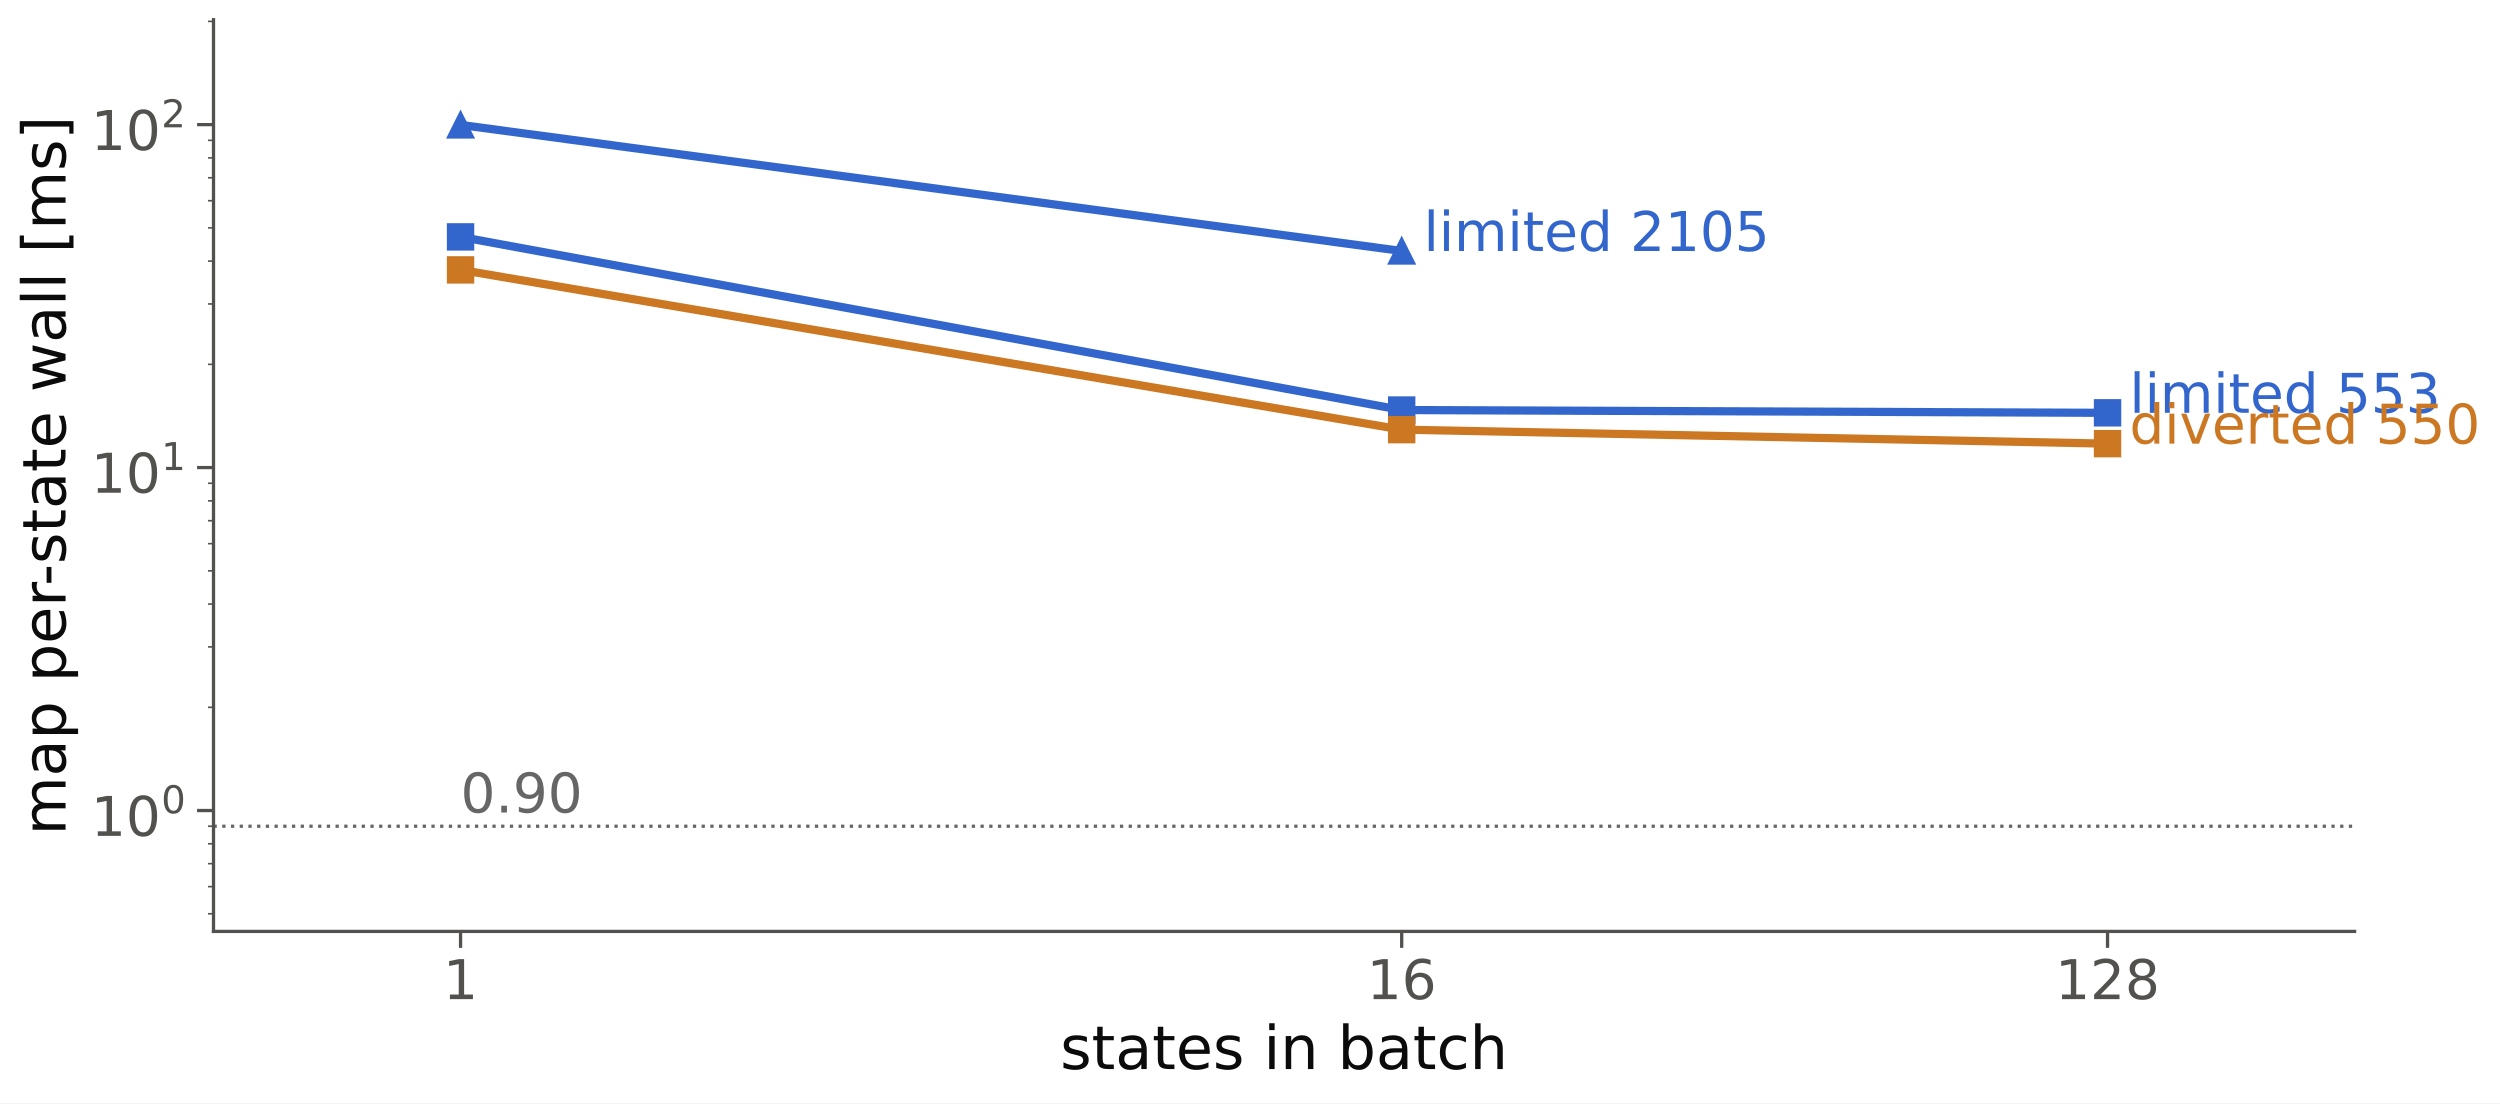
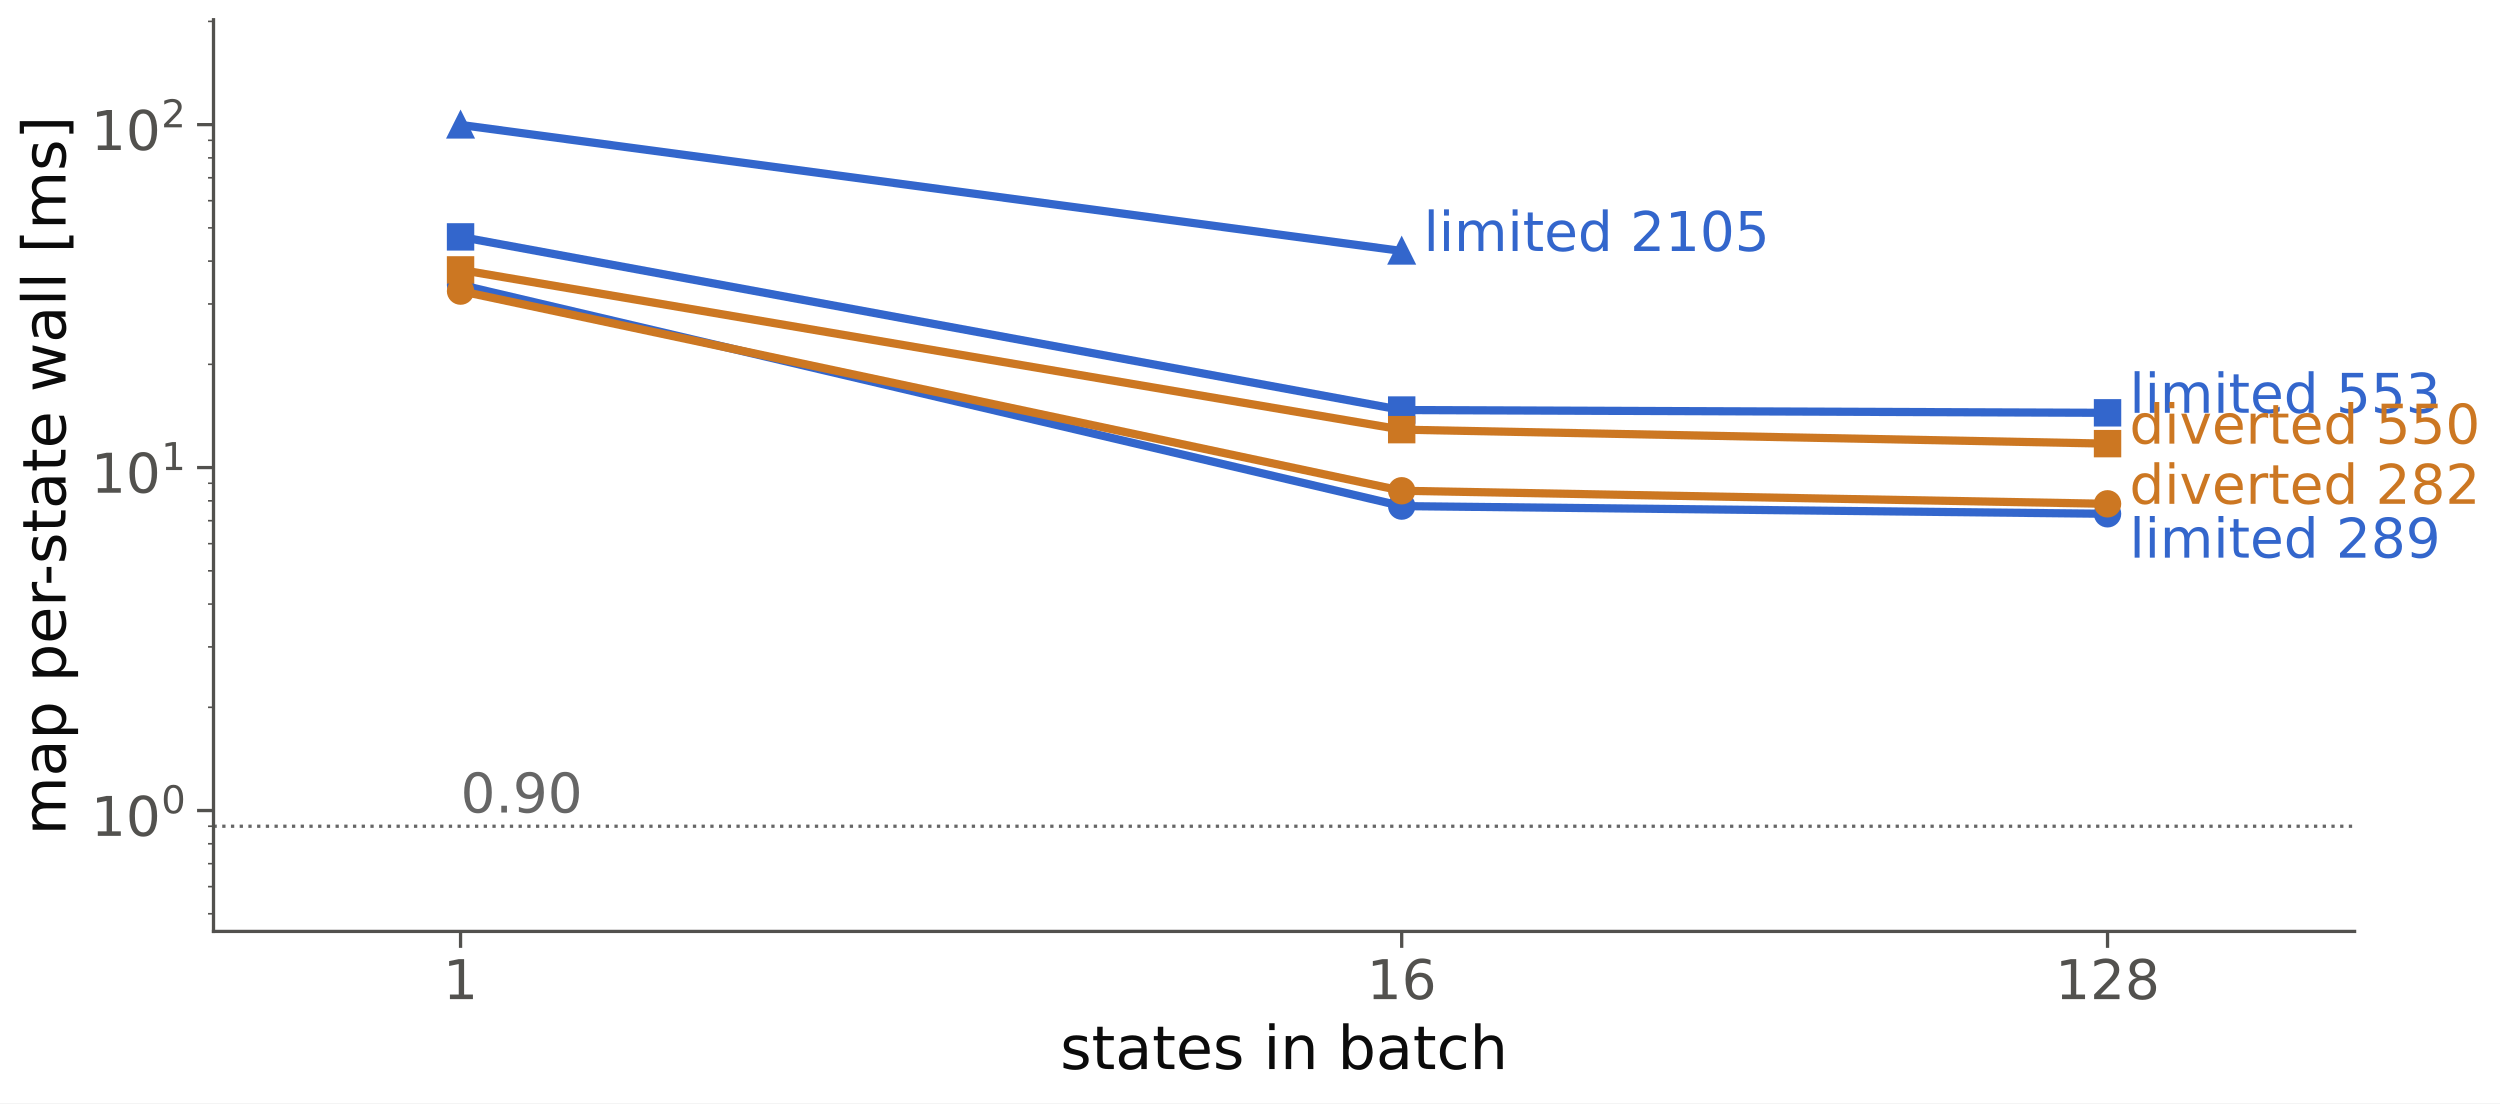
<svg xmlns="http://www.w3.org/2000/svg" xmlns:xlink="http://www.w3.org/1999/xlink" width="912.157pt" height="402.542pt" viewBox="0 0 912.157 402.542" version="1.1">
  <defs>
    <style type="text/css">*{stroke-linejoin: round; stroke-linecap: butt}</style>
  </defs>
  <g id="figure_1">
    <g id="patch_1">
      <path d="M 0 402.542  L 912.157 402.542  L 912.157 0  L 0 0  z " style="fill: #ffffff" />
    </g>
    <g id="axes_1">
      <g id="patch_2">
        <path d="M 77.902 339.84  L 859.102 339.84  L 859.102 7.2  L 77.902 7.2  z " style="fill: #ffffff" />
      </g>
      <g id="matplotlib.axis_1">
        <g id="xtick_1">
          <g id="line2d_1">
            <defs>
              <path id="ma94a15d3b5" d="M 0 0  L 0 6  " style="stroke: #52514e; stroke-width: 1.2" />
            </defs>
            <g>
              <use xlink:href="#ma94a15d3b5" x="168.04" y="339.84" style="fill: #52514e; stroke: #52514e; stroke-width: 1.2" />
            </g>
          </g>
          <g id="text_1">
            <g style="fill: #52514e" transform="translate(161.6777 364.5353) scale(0.2 -0.2)">
              <defs>
                <path id="DejaVuSans-14" d="M 794 531  L 1825 531  L 1825 4091  L 703 3866  L 703 4441  L 1819 4666  L 2450 4666  L 2450 531  L 3481 531  L 3481 0  L 794 0  L 794 531  z " transform="scale(0.015625)" />
              </defs>
              <use xlink:href="#DejaVuSans-14" />
            </g>
          </g>
        </g>
        <g id="xtick_2">
          <g id="line2d_2">
            <g>
              <use xlink:href="#ma94a15d3b5" x="511.425" y="339.84" style="fill: #52514e; stroke: #52514e; stroke-width: 1.2" />
            </g>
          </g>
          <g id="text_2">
            <g style="fill: #52514e" transform="translate(498.6998 364.5353) scale(0.2 -0.2)">
              <defs>
                <path id="DejaVuSans-19" d="M 2113 2584  Q 1688 2584 1439 2293  Q 1191 2003 1191 1497  Q 1191 994 1439 701  Q 1688 409 2113 409  Q 2538 409 2786 701  Q 3034 994 3034 1497  Q 3034 2003 2786 2293  Q 2538 2584 2113 2584  z M 3366 4563  L 3366 3988  Q 3128 4100 2886 4159  Q 2644 4219 2406 4219  Q 1781 4219 1451 3797  Q 1122 3375 1075 2522  Q 1259 2794 1537 2939  Q 1816 3084 2150 3084  Q 2853 3084 3261 2657  Q 3669 2231 3669 1497  Q 3669 778 3244 343  Q 2819 -91 2113 -91  Q 1303 -91 875 529  Q 447 1150 447 2328  Q 447 3434 972 4092  Q 1497 4750 2381 4750  Q 2619 4750 2861 4703  Q 3103 4656 3366 4563  z " transform="scale(0.015625)" />
              </defs>
              <use xlink:href="#DejaVuSans-14" />
              <use xlink:href="#DejaVuSans-19" transform="translate(63.625 0)" />
            </g>
          </g>
        </g>
        <g id="xtick_3">
          <g id="line2d_3">
            <g>
              <use xlink:href="#ma94a15d3b5" x="768.963" y="339.84" style="fill: #52514e; stroke: #52514e; stroke-width: 1.2" />
            </g>
          </g>
          <g id="text_3">
            <g style="fill: #52514e" transform="translate(749.8758 364.5353) scale(0.2 -0.2)">
              <defs>
                <path id="DejaVuSans-15" d="M 1228 531  L 3431 531  L 3431 0  L 469 0  L 469 531  Q 828 903 1448 1529  Q 2069 2156 2228 2338  Q 2531 2678 2651 2914  Q 2772 3150 2772 3378  Q 2772 3750 2511 3984  Q 2250 4219 1831 4219  Q 1534 4219 1204 4116  Q 875 4013 500 3803  L 500 4441  Q 881 4594 1212 4672  Q 1544 4750 1819 4750  Q 2544 4750 2975 4387  Q 3406 4025 3406 3419  Q 3406 3131 3298 2873  Q 3191 2616 2906 2266  Q 2828 2175 2409 1742  Q 1991 1309 1228 531  z " transform="scale(0.015625)" />
                <path id="DejaVuSans-1b" d="M 2034 2216  Q 1584 2216 1326 1975  Q 1069 1734 1069 1313  Q 1069 891 1326 650  Q 1584 409 2034 409  Q 2484 409 2743 651  Q 3003 894 3003 1313  Q 3003 1734 2745 1975  Q 2488 2216 2034 2216  z M 1403 2484  Q 997 2584 770 2862  Q 544 3141 544 3541  Q 544 4100 942 4425  Q 1341 4750 2034 4750  Q 2731 4750 3128 4425  Q 3525 4100 3525 3541  Q 3525 3141 3298 2862  Q 3072 2584 2669 2484  Q 3125 2378 3379 2068  Q 3634 1759 3634 1313  Q 3634 634 3220 271  Q 2806 -91 2034 -91  Q 1263 -91 848 271  Q 434 634 434 1313  Q 434 1759 690 2068  Q 947 2378 1403 2484  z M 1172 3481  Q 1172 3119 1398 2916  Q 1625 2713 2034 2713  Q 2441 2713 2670 2916  Q 2900 3119 2900 3481  Q 2900 3844 2670 4047  Q 2441 4250 2034 4250  Q 1625 4250 1398 4047  Q 1172 3844 1172 3481  z " transform="scale(0.015625)" />
              </defs>
              <use xlink:href="#DejaVuSans-14" />
              <use xlink:href="#DejaVuSans-15" transform="translate(63.625 0)" />
              <use xlink:href="#DejaVuSans-1b" transform="translate(127.25 0)" />
            </g>
          </g>
        </g>
        <g id="text_4">
          <g style="fill: #0b0b0b" transform="translate(386.8319 390.0566) scale(0.22 -0.22)">
            <defs>
              <path id="DejaVuSans-56" d="M 2834 3397  L 2834 2853  Q 2591 2978 2328 3040  Q 2066 3103 1784 3103  Q 1356 3103 1142 2972  Q 928 2841 928 2578  Q 928 2378 1081 2264  Q 1234 2150 1697 2047  L 1894 2003  Q 2506 1872 2764 1633  Q 3022 1394 3022 966  Q 3022 478 2636 193  Q 2250 -91 1575 -91  Q 1294 -91 989 -36  Q 684 19 347 128  L 347 722  Q 666 556 975 473  Q 1284 391 1588 391  Q 1994 391 2212 530  Q 2431 669 2431 922  Q 2431 1156 2273 1281  Q 2116 1406 1581 1522  L 1381 1569  Q 847 1681 609 1914  Q 372 2147 372 2553  Q 372 3047 722 3315  Q 1072 3584 1716 3584  Q 2034 3584 2315 3537  Q 2597 3491 2834 3397  z " transform="scale(0.015625)" />
              <path id="DejaVuSans-57" d="M 1172 4494  L 1172 3500  L 2356 3500  L 2356 3053  L 1172 3053  L 1172 1153  Q 1172 725 1289 603  Q 1406 481 1766 481  L 2356 481  L 2356 0  L 1766 0  Q 1100 0 847 248  Q 594 497 594 1153  L 594 3053  L 172 3053  L 172 3500  L 594 3500  L 594 4494  L 1172 4494  z " transform="scale(0.015625)" />
              <path id="DejaVuSans-44" d="M 2194 1759  Q 1497 1759 1228 1600  Q 959 1441 959 1056  Q 959 750 1161 570  Q 1363 391 1709 391  Q 2188 391 2477 730  Q 2766 1069 2766 1631  L 2766 1759  L 2194 1759  z M 3341 1997  L 3341 0  L 2766 0  L 2766 531  Q 2569 213 2275 61  Q 1981 -91 1556 -91  Q 1019 -91 701 211  Q 384 513 384 1019  Q 384 1609 779 1909  Q 1175 2209 1959 2209  L 2766 2209  L 2766 2266  Q 2766 2663 2505 2880  Q 2244 3097 1772 3097  Q 1472 3097 1187 3025  Q 903 2953 641 2809  L 641 3341  Q 956 3463 1253 3523  Q 1550 3584 1831 3584  Q 2591 3584 2966 3190  Q 3341 2797 3341 1997  z " transform="scale(0.015625)" />
              <path id="DejaVuSans-48" d="M 3597 1894  L 3597 1613  L 953 1613  Q 991 1019 1311 708  Q 1631 397 2203 397  Q 2534 397 2845 478  Q 3156 559 3463 722  L 3463 178  Q 3153 47 2828 -22  Q 2503 -91 2169 -91  Q 1331 -91 842 396  Q 353 884 353 1716  Q 353 2575 817 3079  Q 1281 3584 2069 3584  Q 2775 3584 3186 3129  Q 3597 2675 3597 1894  z M 3022 2063  Q 3016 2534 2758 2815  Q 2500 3097 2075 3097  Q 1594 3097 1305 2825  Q 1016 2553 972 2059  L 3022 2063  z " transform="scale(0.015625)" />
              <path id="DejaVuSans-3" transform="scale(0.015625)" />
              <path id="DejaVuSans-4c" d="M 603 3500  L 1178 3500  L 1178 0  L 603 0  L 603 3500  z M 603 4863  L 1178 4863  L 1178 4134  L 603 4134  L 603 4863  z " transform="scale(0.015625)" />
              <path id="DejaVuSans-51" d="M 3513 2113  L 3513 0  L 2938 0  L 2938 2094  Q 2938 2591 2744 2837  Q 2550 3084 2163 3084  Q 1697 3084 1428 2787  Q 1159 2491 1159 1978  L 1159 0  L 581 0  L 581 3500  L 1159 3500  L 1159 2956  Q 1366 3272 1645 3428  Q 1925 3584 2291 3584  Q 2894 3584 3203 3211  Q 3513 2838 3513 2113  z " transform="scale(0.015625)" />
              <path id="DejaVuSans-45" d="M 3116 1747  Q 3116 2381 2855 2742  Q 2594 3103 2138 3103  Q 1681 3103 1420 2742  Q 1159 2381 1159 1747  Q 1159 1113 1420 752  Q 1681 391 2138 391  Q 2594 391 2855 752  Q 3116 1113 3116 1747  z M 1159 2969  Q 1341 3281 1617 3432  Q 1894 3584 2278 3584  Q 2916 3584 3314 3078  Q 3713 2572 3713 1747  Q 3713 922 3314 415  Q 2916 -91 2278 -91  Q 1894 -91 1617 61  Q 1341 213 1159 525  L 1159 0  L 581 0  L 581 4863  L 1159 4863  L 1159 2969  z " transform="scale(0.015625)" />
              <path id="DejaVuSans-46" d="M 3122 3366  L 3122 2828  Q 2878 2963 2633 3030  Q 2388 3097 2138 3097  Q 1578 3097 1268 2742  Q 959 2388 959 1747  Q 959 1106 1268 751  Q 1578 397 2138 397  Q 2388 397 2633 464  Q 2878 531 3122 666  L 3122 134  Q 2881 22 2623 -34  Q 2366 -91 2075 -91  Q 1284 -91 818 406  Q 353 903 353 1747  Q 353 2603 823 3093  Q 1294 3584 2113 3584  Q 2378 3584 2631 3529  Q 2884 3475 3122 3366  z " transform="scale(0.015625)" />
              <path id="DejaVuSans-4b" d="M 3513 2113  L 3513 0  L 2938 0  L 2938 2094  Q 2938 2591 2744 2837  Q 2550 3084 2163 3084  Q 1697 3084 1428 2787  Q 1159 2491 1159 1978  L 1159 0  L 581 0  L 581 4863  L 1159 4863  L 1159 2956  Q 1366 3272 1645 3428  Q 1925 3584 2291 3584  Q 2894 3584 3203 3211  Q 3513 2838 3513 2113  z " transform="scale(0.015625)" />
            </defs>
            <use xlink:href="#DejaVuSans-56" />
            <use xlink:href="#DejaVuSans-57" transform="translate(52.09375 0)" />
            <use xlink:href="#DejaVuSans-44" transform="translate(91.29688 0)" />
            <use xlink:href="#DejaVuSans-57" transform="translate(152.5781 0)" />
            <use xlink:href="#DejaVuSans-48" transform="translate(191.7812 0)" />
            <use xlink:href="#DejaVuSans-56" transform="translate(253.3125 0)" />
            <use xlink:href="#DejaVuSans-3" transform="translate(305.4062 0)" />
            <use xlink:href="#DejaVuSans-4c" transform="translate(337.1875 0)" />
            <use xlink:href="#DejaVuSans-51" transform="translate(364.9688 0)" />
            <use xlink:href="#DejaVuSans-3" transform="translate(428.3438 0)" />
            <use xlink:href="#DejaVuSans-45" transform="translate(460.125 0)" />
            <use xlink:href="#DejaVuSans-44" transform="translate(523.6094 0)" />
            <use xlink:href="#DejaVuSans-57" transform="translate(584.8906 0)" />
            <use xlink:href="#DejaVuSans-46" transform="translate(624.0938 0)" />
            <use xlink:href="#DejaVuSans-4b" transform="translate(679.0781 0)" />
          </g>
        </g>
      </g>
      <g id="matplotlib.axis_2">
        <g id="ytick_1">
          <g id="line2d_4">
            <defs>
              <path id="mdc4a94d12d" d="M 0 0  L -6 0  " style="stroke: #52514e; stroke-width: 1.2" />
            </defs>
            <g>
              <use xlink:href="#mdc4a94d12d" x="77.902" y="295.733" style="fill: #52514e; stroke: #52514e; stroke-width: 1.2" />
            </g>
          </g>
          <g id="text_5">
            <g style="fill: #52514e" transform="translate(33.20172 305.1329) scale(0.2 -0.2)">
              <defs>
                <path id="DejaVuSans-13" d="M 2034 4250  Q 1547 4250 1301 3770  Q 1056 3291 1056 2328  Q 1056 1369 1301 889  Q 1547 409 2034 409  Q 2525 409 2770 889  Q 3016 1369 3016 2328  Q 3016 3291 2770 3770  Q 2525 4250 2034 4250  z M 2034 4750  Q 2819 4750 3233 4129  Q 3647 3509 3647 2328  Q 3647 1150 3233 529  Q 2819 -91 2034 -91  Q 1250 -91 836 529  Q 422 1150 422 2328  Q 422 3509 836 4129  Q 1250 4750 2034 4750  z " transform="scale(0.015625)" />
              </defs>
              <use xlink:href="#DejaVuSans-14" transform="translate(0 0.746875)" />
              <use xlink:href="#DejaVuSans-13" transform="translate(63.62305 0.746875)" />
              <use xlink:href="#DejaVuSans-13" transform="translate(128.2031 42.04688) scale(0.7)" />
            </g>
          </g>
        </g>
        <g id="ytick_2">
          <g id="line2d_5">
            <g>
              <use xlink:href="#mdc4a94d12d" x="77.902" y="170.603" style="fill: #52514e; stroke: #52514e; stroke-width: 1.2" />
            </g>
          </g>
          <g id="text_6">
            <g style="fill: #52514e" transform="translate(33.20172 179.9034) scale(0.2 -0.2)">
              <use xlink:href="#DejaVuSans-14" transform="translate(0 0.665625)" />
              <use xlink:href="#DejaVuSans-13" transform="translate(63.62305 0.665625)" />
              <use xlink:href="#DejaVuSans-14" transform="translate(128.2031 41.96563) scale(0.7)" />
            </g>
          </g>
        </g>
        <g id="ytick_3">
          <g id="line2d_6">
            <g>
              <use xlink:href="#mdc4a94d12d" x="77.902" y="45.474" style="fill: #52514e; stroke: #52514e; stroke-width: 1.2" />
            </g>
          </g>
          <g id="text_7">
            <g style="fill: #52514e" transform="translate(33.20172 54.87389) scale(0.2 -0.2)">
              <use xlink:href="#DejaVuSans-14" transform="translate(0 0.746875)" />
              <use xlink:href="#DejaVuSans-13" transform="translate(63.62305 0.746875)" />
              <use xlink:href="#DejaVuSans-15" transform="translate(128.2031 42.04688) scale(0.7)" />
            </g>
          </g>
        </g>
        <g id="ytick_4">
          <g id="line2d_7">
            <defs>
              <path id="mdb1ea482d9" d="M 0 0  L -2 0  " style="stroke: #52514e; stroke-width: 0.6" />
            </defs>
            <g>
              <use xlink:href="#mdb1ea482d9" x="77.902" y="333.401" style="fill: #52514e; stroke: #52514e; stroke-width: 0.6" />
            </g>
          </g>
        </g>
        <g id="ytick_5">
          <g id="line2d_8">
            <g>
              <use xlink:href="#mdb1ea482d9" x="77.902" y="323.493" style="fill: #52514e; stroke: #52514e; stroke-width: 0.6" />
            </g>
          </g>
        </g>
        <g id="ytick_6">
          <g id="line2d_9">
            <g>
              <use xlink:href="#mdb1ea482d9" x="77.902" y="315.116" style="fill: #52514e; stroke: #52514e; stroke-width: 0.6" />
            </g>
          </g>
        </g>
        <g id="ytick_7">
          <g id="line2d_10">
            <g>
              <use xlink:href="#mdb1ea482d9" x="77.902" y="307.859" style="fill: #52514e; stroke: #52514e; stroke-width: 0.6" />
            </g>
          </g>
        </g>
        <g id="ytick_8">
          <g id="line2d_11">
            <g>
              <use xlink:href="#mdb1ea482d9" x="77.902" y="301.458" style="fill: #52514e; stroke: #52514e; stroke-width: 0.6" />
            </g>
          </g>
        </g>
        <g id="ytick_9">
          <g id="line2d_12">
            <g>
              <use xlink:href="#mdb1ea482d9" x="77.902" y="258.065" style="fill: #52514e; stroke: #52514e; stroke-width: 0.6" />
            </g>
          </g>
        </g>
        <g id="ytick_10">
          <g id="line2d_13">
            <g>
              <use xlink:href="#mdb1ea482d9" x="77.902" y="236.031" style="fill: #52514e; stroke: #52514e; stroke-width: 0.6" />
            </g>
          </g>
        </g>
        <g id="ytick_11">
          <g id="line2d_14">
            <g>
              <use xlink:href="#mdb1ea482d9" x="77.902" y="220.397" style="fill: #52514e; stroke: #52514e; stroke-width: 0.6" />
            </g>
          </g>
        </g>
        <g id="ytick_12">
          <g id="line2d_15">
            <g>
              <use xlink:href="#mdb1ea482d9" x="77.902" y="208.271" style="fill: #52514e; stroke: #52514e; stroke-width: 0.6" />
            </g>
          </g>
        </g>
        <g id="ytick_13">
          <g id="line2d_16">
            <g>
              <use xlink:href="#mdb1ea482d9" x="77.902" y="198.363" style="fill: #52514e; stroke: #52514e; stroke-width: 0.6" />
            </g>
          </g>
        </g>
        <g id="ytick_14">
          <g id="line2d_17">
            <g>
              <use xlink:href="#mdb1ea482d9" x="77.902" y="189.986" style="fill: #52514e; stroke: #52514e; stroke-width: 0.6" />
            </g>
          </g>
        </g>
        <g id="ytick_15">
          <g id="line2d_18">
            <g>
              <use xlink:href="#mdb1ea482d9" x="77.902" y="182.73" style="fill: #52514e; stroke: #52514e; stroke-width: 0.6" />
            </g>
          </g>
        </g>
        <g id="ytick_16">
          <g id="line2d_19">
            <g>
              <use xlink:href="#mdb1ea482d9" x="77.902" y="176.329" style="fill: #52514e; stroke: #52514e; stroke-width: 0.6" />
            </g>
          </g>
        </g>
        <g id="ytick_17">
          <g id="line2d_20">
            <g>
              <use xlink:href="#mdb1ea482d9" x="77.902" y="132.936" style="fill: #52514e; stroke: #52514e; stroke-width: 0.6" />
            </g>
          </g>
        </g>
        <g id="ytick_18">
          <g id="line2d_21">
            <g>
              <use xlink:href="#mdb1ea482d9" x="77.902" y="110.901" style="fill: #52514e; stroke: #52514e; stroke-width: 0.6" />
            </g>
          </g>
        </g>
        <g id="ytick_19">
          <g id="line2d_22">
            <g>
              <use xlink:href="#mdb1ea482d9" x="77.902" y="95.268" style="fill: #52514e; stroke: #52514e; stroke-width: 0.6" />
            </g>
          </g>
        </g>
        <g id="ytick_20">
          <g id="line2d_23">
            <g>
              <use xlink:href="#mdb1ea482d9" x="77.902" y="83.142" style="fill: #52514e; stroke: #52514e; stroke-width: 0.6" />
            </g>
          </g>
        </g>
        <g id="ytick_21">
          <g id="line2d_24">
            <g>
              <use xlink:href="#mdb1ea482d9" x="77.902" y="73.234" style="fill: #52514e; stroke: #52514e; stroke-width: 0.6" />
            </g>
          </g>
        </g>
        <g id="ytick_22">
          <g id="line2d_25">
            <g>
              <use xlink:href="#mdb1ea482d9" x="77.902" y="64.857" style="fill: #52514e; stroke: #52514e; stroke-width: 0.6" />
            </g>
          </g>
        </g>
        <g id="ytick_23">
          <g id="line2d_26">
            <g>
              <use xlink:href="#mdb1ea482d9" x="77.902" y="57.6" style="fill: #52514e; stroke: #52514e; stroke-width: 0.6" />
            </g>
          </g>
        </g>
        <g id="ytick_24">
          <g id="line2d_27">
            <g>
              <use xlink:href="#mdb1ea482d9" x="77.902" y="51.2" style="fill: #52514e; stroke: #52514e; stroke-width: 0.6" />
            </g>
          </g>
        </g>
        <g id="ytick_25">
          <g id="line2d_28">
            <g>
              <use xlink:href="#mdb1ea482d9" x="77.902" y="7.806" style="fill: #52514e; stroke: #52514e; stroke-width: 0.6" />
            </g>
          </g>
        </g>
        <g id="text_8">
          <g style="fill: #0b0b0b" transform="translate(23.91656 304.7277) rotate(-90) scale(0.22 -0.22)">
            <defs>
              <path id="DejaVuSans-50" d="M 3328 2828  Q 3544 3216 3844 3400  Q 4144 3584 4550 3584  Q 5097 3584 5394 3201  Q 5691 2819 5691 2113  L 5691 0  L 5113 0  L 5113 2094  Q 5113 2597 4934 2840  Q 4756 3084 4391 3084  Q 3944 3084 3684 2787  Q 3425 2491 3425 1978  L 3425 0  L 2847 0  L 2847 2094  Q 2847 2600 2669 2842  Q 2491 3084 2119 3084  Q 1678 3084 1418 2786  Q 1159 2488 1159 1978  L 1159 0  L 581 0  L 581 3500  L 1159 3500  L 1159 2956  Q 1356 3278 1631 3431  Q 1906 3584 2284 3584  Q 2666 3584 2933 3390  Q 3200 3197 3328 2828  z " transform="scale(0.015625)" />
              <path id="DejaVuSans-53" d="M 1159 525  L 1159 -1331  L 581 -1331  L 581 3500  L 1159 3500  L 1159 2969  Q 1341 3281 1617 3432  Q 1894 3584 2278 3584  Q 2916 3584 3314 3078  Q 3713 2572 3713 1747  Q 3713 922 3314 415  Q 2916 -91 2278 -91  Q 1894 -91 1617 61  Q 1341 213 1159 525  z M 3116 1747  Q 3116 2381 2855 2742  Q 2594 3103 2138 3103  Q 1681 3103 1420 2742  Q 1159 2381 1159 1747  Q 1159 1113 1420 752  Q 1681 391 2138 391  Q 2594 391 2855 752  Q 3116 1113 3116 1747  z " transform="scale(0.015625)" />
              <path id="DejaVuSans-55" d="M 2631 2963  Q 2534 3019 2420 3045  Q 2306 3072 2169 3072  Q 1681 3072 1420 2755  Q 1159 2438 1159 1844  L 1159 0  L 581 0  L 581 3500  L 1159 3500  L 1159 2956  Q 1341 3275 1631 3429  Q 1922 3584 2338 3584  Q 2397 3584 2469 3576  Q 2541 3569 2628 3553  L 2631 2963  z " transform="scale(0.015625)" />
              <path id="DejaVuSans-10" d="M 313 2009  L 1997 2009  L 1997 1497  L 313 1497  L 313 2009  z " transform="scale(0.015625)" />
              <path id="DejaVuSans-5a" d="M 269 3500  L 844 3500  L 1563 769  L 2278 3500  L 2956 3500  L 3675 769  L 4391 3500  L 4966 3500  L 4050 0  L 3372 0  L 2619 2869  L 1863 0  L 1184 0  L 269 3500  z " transform="scale(0.015625)" />
              <path id="DejaVuSans-4f" d="M 603 4863  L 1178 4863  L 1178 0  L 603 0  L 603 4863  z " transform="scale(0.015625)" />
              <path id="DejaVuSans-3e" d="M 550 4863  L 1875 4863  L 1875 4416  L 1125 4416  L 1125 -397  L 1875 -397  L 1875 -844  L 550 -844  L 550 4863  z " transform="scale(0.015625)" />
              <path id="DejaVuSans-40" d="M 1947 4863  L 1947 -844  L 622 -844  L 622 -397  L 1369 -397  L 1369 4416  L 622 4416  L 622 4863  L 1947 4863  z " transform="scale(0.015625)" />
            </defs>
            <use xlink:href="#DejaVuSans-50" />
            <use xlink:href="#DejaVuSans-44" transform="translate(97.40625 0)" />
            <use xlink:href="#DejaVuSans-53" transform="translate(158.6875 0)" />
            <use xlink:href="#DejaVuSans-3" transform="translate(222.1719 0)" />
            <use xlink:href="#DejaVuSans-53" transform="translate(253.9531 0)" />
            <use xlink:href="#DejaVuSans-48" transform="translate(317.4375 0)" />
            <use xlink:href="#DejaVuSans-55" transform="translate(378.9688 0)" />
            <use xlink:href="#DejaVuSans-10" transform="translate(413.6875 0)" />
            <use xlink:href="#DejaVuSans-56" transform="translate(449.7656 0)" />
            <use xlink:href="#DejaVuSans-57" transform="translate(501.8594 0)" />
            <use xlink:href="#DejaVuSans-44" transform="translate(541.0625 0)" />
            <use xlink:href="#DejaVuSans-57" transform="translate(602.3438 0)" />
            <use xlink:href="#DejaVuSans-48" transform="translate(641.5469 0)" />
            <use xlink:href="#DejaVuSans-3" transform="translate(703.0781 0)" />
            <use xlink:href="#DejaVuSans-5a" transform="translate(734.8594 0)" />
            <use xlink:href="#DejaVuSans-44" transform="translate(816.6406 0)" />
            <use xlink:href="#DejaVuSans-4f" transform="translate(877.9219 0)" />
            <use xlink:href="#DejaVuSans-4f" transform="translate(905.7031 0)" />
            <use xlink:href="#DejaVuSans-3" transform="translate(933.4844 0)" />
            <use xlink:href="#DejaVuSans-3e" transform="translate(965.2656 0)" />
            <use xlink:href="#DejaVuSans-50" transform="translate(1004.281 0)" />
            <use xlink:href="#DejaVuSans-56" transform="translate(1101.688 0)" />
            <use xlink:href="#DejaVuSans-40" transform="translate(1153.781 0)" />
          </g>
        </g>
      </g>
      <g id="line2d_29">
+         <path d="M 168.04 103.947  L 511.425 184.657  L 768.963 187.466  " clip-path="url(#p2aecf59abc)" style="fill: none; stroke: #3366cc; stroke-width: 3; stroke-linecap: square" />
+         <defs>
+           <path id="m1c339d5eeb" d="M 0 4.5  C 1.193 4.5 2.338 4.026 3.182 3.182  C 4.026 2.338 4.5 1.193 4.5 0  C 4.5 -1.193 4.026 -2.338 3.182 -3.182  C 2.338 -4.026 1.193 -4.5 0 -4.5  C -1.193 -4.5 -2.338 -4.026 -3.182 -3.182  C -4.026 -2.338 -4.5 -1.193 -4.5 0  C -4.5 1.193 -4.026 2.338 -3.182 3.182  C -2.338 4.026 -1.193 4.5 0 4.5  z " style="stroke: #3366cc" />
+         </defs>
+         <g clip-path="url(#p2aecf59abc)">
+           <use xlink:href="#m1c339d5eeb" x="168.04" y="103.947" style="fill: #3366cc; stroke: #3366cc" />
+           <use xlink:href="#m1c339d5eeb" x="511.425" y="184.657" style="fill: #3366cc; stroke: #3366cc" />
+           <use xlink:href="#m1c339d5eeb" x="768.963" y="187.466" style="fill: #3366cc; stroke: #3366cc" />
+         </g>
+       </g>
+       <g id="line2d_30">
        <path d="M 168.04 86.434  L 511.425 149.61  L 768.963 150.624  " clip-path="url(#p2aecf59abc)" style="fill: none; stroke: #3366cc; stroke-width: 3; stroke-linecap: square" />
        <defs>
          <path id="m576350fb84" d="M -4.5 4.5  L 4.5 4.5  L 4.5 -4.5  L -4.5 -4.5  z " style="stroke: #3366cc; stroke-linejoin: miter" />
        </defs>
        <g clip-path="url(#p2aecf59abc)">
          <use xlink:href="#m576350fb84" x="168.04" y="86.434" style="fill: #3366cc; stroke: #3366cc; stroke-linejoin: miter" />
          <use xlink:href="#m576350fb84" x="511.425" y="149.61" style="fill: #3366cc; stroke: #3366cc; stroke-linejoin: miter" />
          <use xlink:href="#m576350fb84" x="768.963" y="150.624" style="fill: #3366cc; stroke: #3366cc; stroke-linejoin: miter" />
        </g>
      </g>
-       <g id="line2d_30">
+       <g id="line2d_31">
        <path d="M 168.04 45.582  L 511.425 91.576  " clip-path="url(#p2aecf59abc)" style="fill: none; stroke: #3366cc; stroke-width: 3; stroke-linecap: square" />
        <defs>
          <path id="m520d05a911" d="M 0 -4.5  L -4.5 4.5  L 4.5 4.5  z " style="stroke: #3366cc; stroke-linejoin: miter" />
        </defs>
        <g clip-path="url(#p2aecf59abc)">
          <use xlink:href="#m520d05a911" x="168.04" y="45.582" style="fill: #3366cc; stroke: #3366cc; stroke-linejoin: miter" />
          <use xlink:href="#m520d05a911" x="511.425" y="91.576" style="fill: #3366cc; stroke: #3366cc; stroke-linejoin: miter" />
        </g>
      </g>
-       <g id="line2d_31">
+       <g id="line2d_32">
+         <path d="M 168.04 106.214  L 511.425 179.061  L 768.963 183.825  " clip-path="url(#p2aecf59abc)" style="fill: none; stroke: #cc7722; stroke-width: 3; stroke-linecap: square" />
+         <defs>
+           <path id="m14ccee2668" d="M 0 4.5  C 1.193 4.5 2.338 4.026 3.182 3.182  C 4.026 2.338 4.5 1.193 4.5 0  C 4.5 -1.193 4.026 -2.338 3.182 -3.182  C 2.338 -4.026 1.193 -4.5 0 -4.5  C -1.193 -4.5 -2.338 -4.026 -3.182 -3.182  C -4.026 -2.338 -4.5 -1.193 -4.5 0  C -4.5 1.193 -4.026 2.338 -3.182 3.182  C -2.338 4.026 -1.193 4.5 0 4.5  z " style="stroke: #cc7722" />
+         </defs>
+         <g clip-path="url(#p2aecf59abc)">
+           <use xlink:href="#m14ccee2668" x="168.04" y="106.214" style="fill: #cc7722; stroke: #cc7722" />
+           <use xlink:href="#m14ccee2668" x="511.425" y="179.061" style="fill: #cc7722; stroke: #cc7722" />
+           <use xlink:href="#m14ccee2668" x="768.963" y="183.825" style="fill: #cc7722; stroke: #cc7722" />
+         </g>
+       </g>
+       <g id="line2d_33">
        <path d="M 168.04 98.475  L 511.425 156.765  L 768.963 161.868  " clip-path="url(#p2aecf59abc)" style="fill: none; stroke: #cc7722; stroke-width: 3; stroke-linecap: square" />
        <defs>
          <path id="me9ee7860a4" d="M -4.5 4.5  L 4.5 4.5  L 4.5 -4.5  L -4.5 -4.5  z " style="stroke: #cc7722; stroke-linejoin: miter" />
        </defs>
        <g clip-path="url(#p2aecf59abc)">
          <use xlink:href="#me9ee7860a4" x="168.04" y="98.475" style="fill: #cc7722; stroke: #cc7722; stroke-linejoin: miter" />
          <use xlink:href="#me9ee7860a4" x="511.425" y="156.765" style="fill: #cc7722; stroke: #cc7722; stroke-linejoin: miter" />
          <use xlink:href="#me9ee7860a4" x="768.963" y="161.868" style="fill: #cc7722; stroke: #cc7722; stroke-linejoin: miter" />
        </g>
      </g>
-       <g id="line2d_32">
+       <g id="line2d_34">
        <path d="M 77.902 301.458  L 859.102 301.458  " clip-path="url(#p2aecf59abc)" style="fill: none; stroke-dasharray: 1.2,1.98; stroke-dashoffset: 0; stroke: #666666; stroke-width: 1.2" />
      </g>
      <g id="patch_3">
        <path d="M 77.902 339.84  L 77.902 7.2  " style="fill: none; stroke: #52514e; stroke-width: 1.2; stroke-linejoin: miter; stroke-linecap: square" />
      </g>
      <g id="patch_4">
        <path d="M 77.902 339.84  L 859.102 339.84  " style="fill: none; stroke: #52514e; stroke-width: 1.2; stroke-linejoin: miter; stroke-linecap: square" />
      </g>
      <g id="text_9">
+         <g style="fill: #3366cc" transform="translate(776.9633 203.466) scale(0.2 -0.2)">
+           <defs>
+             <path id="DejaVuSans-47" d="M 2906 2969  L 2906 4863  L 3481 4863  L 3481 0  L 2906 0  L 2906 525  Q 2725 213 2448 61  Q 2172 -91 1784 -91  Q 1150 -91 751 415  Q 353 922 353 1747  Q 353 2572 751 3078  Q 1150 3584 1784 3584  Q 2172 3584 2448 3432  Q 2725 3281 2906 2969  z M 947 1747  Q 947 1113 1208 752  Q 1469 391 1925 391  Q 2381 391 2643 752  Q 2906 1113 2906 1747  Q 2906 2381 2643 2742  Q 2381 3103 1925 3103  Q 1469 3103 1208 2742  Q 947 2381 947 1747  z " transform="scale(0.015625)" />
+             <path id="DejaVuSans-1c" d="M 703 97  L 703 672  Q 941 559 1184 500  Q 1428 441 1663 441  Q 2288 441 2617 861  Q 2947 1281 2994 2138  Q 2813 1869 2534 1725  Q 2256 1581 1919 1581  Q 1219 1581 811 2004  Q 403 2428 403 3163  Q 403 3881 828 4315  Q 1253 4750 1959 4750  Q 2769 4750 3195 4129  Q 3622 3509 3622 2328  Q 3622 1225 3098 567  Q 2575 -91 1691 -91  Q 1453 -91 1209 -44  Q 966 3 703 97  z M 1959 2075  Q 2384 2075 2632 2365  Q 2881 2656 2881 3163  Q 2881 3666 2632 3958  Q 2384 4250 1959 4250  Q 1534 4250 1286 3958  Q 1038 3666 1038 3163  Q 1038 2656 1286 2365  Q 1534 2075 1959 2075  z " transform="scale(0.015625)" />
+           </defs>
+           <use xlink:href="#DejaVuSans-4f" />
+           <use xlink:href="#DejaVuSans-4c" transform="translate(27.78125 0)" />
+           <use xlink:href="#DejaVuSans-50" transform="translate(55.5625 0)" />
+           <use xlink:href="#DejaVuSans-4c" transform="translate(152.9688 0)" />
+           <use xlink:href="#DejaVuSans-57" transform="translate(180.75 0)" />
+           <use xlink:href="#DejaVuSans-48" transform="translate(219.9531 0)" />
+           <use xlink:href="#DejaVuSans-47" transform="translate(281.4844 0)" />
+           <use xlink:href="#DejaVuSans-3" transform="translate(344.9688 0)" />
+           <use xlink:href="#DejaVuSans-15" transform="translate(376.75 0)" />
+           <use xlink:href="#DejaVuSans-1b" transform="translate(440.375 0)" />
+           <use xlink:href="#DejaVuSans-1c" transform="translate(504 0)" />
+         </g>
+       </g>
+       <g id="text_10">
        <g style="fill: #3366cc" transform="translate(776.9633 150.6242) scale(0.2 -0.2)">
          <defs>
-             <path id="DejaVuSans-47" d="M 2906 2969  L 2906 4863  L 3481 4863  L 3481 0  L 2906 0  L 2906 525  Q 2725 213 2448 61  Q 2172 -91 1784 -91  Q 1150 -91 751 415  Q 353 922 353 1747  Q 353 2572 751 3078  Q 1150 3584 1784 3584  Q 2172 3584 2448 3432  Q 2725 3281 2906 2969  z M 947 1747  Q 947 1113 1208 752  Q 1469 391 1925 391  Q 2381 391 2643 752  Q 2906 1113 2906 1747  Q 2906 2381 2643 2742  Q 2381 3103 1925 3103  Q 1469 3103 1208 2742  Q 947 2381 947 1747  z " transform="scale(0.015625)" />
            <path id="DejaVuSans-18" d="M 691 4666  L 3169 4666  L 3169 4134  L 1269 4134  L 1269 2991  Q 1406 3038 1543 3061  Q 1681 3084 1819 3084  Q 2600 3084 3056 2656  Q 3513 2228 3513 1497  Q 3513 744 3044 326  Q 2575 -91 1722 -91  Q 1428 -91 1123 -41  Q 819 9 494 109  L 494 744  Q 775 591 1075 516  Q 1375 441 1709 441  Q 2250 441 2565 725  Q 2881 1009 2881 1497  Q 2881 1984 2565 2268  Q 2250 2553 1709 2553  Q 1456 2553 1204 2497  Q 953 2441 691 2322  L 691 4666  z " transform="scale(0.015625)" />
            <path id="DejaVuSans-16" d="M 2597 2516  Q 3050 2419 3304 2112  Q 3559 1806 3559 1356  Q 3559 666 3084 287  Q 2609 -91 1734 -91  Q 1441 -91 1130 -33  Q 819 25 488 141  L 488 750  Q 750 597 1062 519  Q 1375 441 1716 441  Q 2309 441 2620 675  Q 2931 909 2931 1356  Q 2931 1769 2642 2001  Q 2353 2234 1838 2234  L 1294 2234  L 1294 2753  L 1863 2753  Q 2328 2753 2575 2939  Q 2822 3125 2822 3475  Q 2822 3834 2567 4026  Q 2313 4219 1838 4219  Q 1578 4219 1281 4162  Q 984 4106 628 3988  L 628 4550  Q 988 4650 1302 4700  Q 1616 4750 1894 4750  Q 2613 4750 3031 4423  Q 3450 4097 3450 3541  Q 3450 3153 3228 2886  Q 3006 2619 2597 2516  z " transform="scale(0.015625)" />
          </defs>
          <use xlink:href="#DejaVuSans-4f" />
          <use xlink:href="#DejaVuSans-4c" transform="translate(27.78125 0)" />
          <use xlink:href="#DejaVuSans-50" transform="translate(55.5625 0)" />
          <use xlink:href="#DejaVuSans-4c" transform="translate(152.9688 0)" />
          <use xlink:href="#DejaVuSans-57" transform="translate(180.75 0)" />
          <use xlink:href="#DejaVuSans-48" transform="translate(219.9531 0)" />
          <use xlink:href="#DejaVuSans-47" transform="translate(281.4844 0)" />
          <use xlink:href="#DejaVuSans-3" transform="translate(344.9688 0)" />
          <use xlink:href="#DejaVuSans-18" transform="translate(376.75 0)" />
          <use xlink:href="#DejaVuSans-18" transform="translate(440.375 0)" />
          <use xlink:href="#DejaVuSans-16" transform="translate(504 0)" />
        </g>
      </g>
-       <g id="text_10">
+       <g id="text_11">
        <g style="fill: #3366cc" transform="translate(519.4248 91.57567) scale(0.2 -0.2)">
          <use xlink:href="#DejaVuSans-4f" />
          <use xlink:href="#DejaVuSans-4c" transform="translate(27.78125 0)" />
          <use xlink:href="#DejaVuSans-50" transform="translate(55.5625 0)" />
          <use xlink:href="#DejaVuSans-4c" transform="translate(152.9688 0)" />
          <use xlink:href="#DejaVuSans-57" transform="translate(180.75 0)" />
          <use xlink:href="#DejaVuSans-48" transform="translate(219.9531 0)" />
          <use xlink:href="#DejaVuSans-47" transform="translate(281.4844 0)" />
          <use xlink:href="#DejaVuSans-3" transform="translate(344.9688 0)" />
          <use xlink:href="#DejaVuSans-15" transform="translate(376.75 0)" />
          <use xlink:href="#DejaVuSans-14" transform="translate(440.375 0)" />
          <use xlink:href="#DejaVuSans-13" transform="translate(504 0)" />
          <use xlink:href="#DejaVuSans-18" transform="translate(567.625 0)" />
        </g>
      </g>
-       <g id="text_11">
-         <g style="fill: #cc7722" transform="translate(776.9633 161.8681) scale(0.2 -0.2)">
+       <g id="text_12">
+         <g style="fill: #cc7722" transform="translate(776.9633 183.8255) scale(0.2 -0.2)">
          <defs>
            <path id="DejaVuSans-59" d="M 191 3500  L 800 3500  L 1894 563  L 2988 3500  L 3597 3500  L 2284 0  L 1503 0  L 191 3500  z " transform="scale(0.015625)" />
          </defs>
          <use xlink:href="#DejaVuSans-47" />
          <use xlink:href="#DejaVuSans-4c" transform="translate(63.48438 0)" />
          <use xlink:href="#DejaVuSans-59" transform="translate(91.26562 0)" />
          <use xlink:href="#DejaVuSans-48" transform="translate(150.4531 0)" />
          <use xlink:href="#DejaVuSans-55" transform="translate(211.9844 0)" />
          <use xlink:href="#DejaVuSans-57" transform="translate(253.0938 0)" />
          <use xlink:href="#DejaVuSans-48" transform="translate(292.2969 0)" />
          <use xlink:href="#DejaVuSans-47" transform="translate(353.8281 0)" />
          <use xlink:href="#DejaVuSans-3" transform="translate(417.3125 0)" />
+           <use xlink:href="#DejaVuSans-15" transform="translate(449.0938 0)" />
+           <use xlink:href="#DejaVuSans-1b" transform="translate(512.7188 0)" />
+           <use xlink:href="#DejaVuSans-15" transform="translate(576.3438 0)" />
+         </g>
+       </g>
+       <g id="text_13">
+         <g style="fill: #cc7722" transform="translate(776.9633 161.8681) scale(0.2 -0.2)">
+           <use xlink:href="#DejaVuSans-47" />
+           <use xlink:href="#DejaVuSans-4c" transform="translate(63.48438 0)" />
+           <use xlink:href="#DejaVuSans-59" transform="translate(91.26562 0)" />
+           <use xlink:href="#DejaVuSans-48" transform="translate(150.4531 0)" />
+           <use xlink:href="#DejaVuSans-55" transform="translate(211.9844 0)" />
+           <use xlink:href="#DejaVuSans-57" transform="translate(253.0938 0)" />
+           <use xlink:href="#DejaVuSans-48" transform="translate(292.2969 0)" />
+           <use xlink:href="#DejaVuSans-47" transform="translate(353.8281 0)" />
+           <use xlink:href="#DejaVuSans-3" transform="translate(417.3125 0)" />
          <use xlink:href="#DejaVuSans-18" transform="translate(449.0938 0)" />
          <use xlink:href="#DejaVuSans-18" transform="translate(512.7188 0)" />
          <use xlink:href="#DejaVuSans-13" transform="translate(576.3438 0)" />
        </g>
      </g>
-       <g id="text_12">
+       <g id="text_14">
        <g style="fill: #666666" transform="translate(168.0402 296.4585) scale(0.2 -0.2)">
          <defs>
            <path id="DejaVuSans-11" d="M 684 794  L 1344 794  L 1344 0  L 684 0  L 684 794  z " transform="scale(0.015625)" />
-             <path id="DejaVuSans-1c" d="M 703 97  L 703 672  Q 941 559 1184 500  Q 1428 441 1663 441  Q 2288 441 2617 861  Q 2947 1281 2994 2138  Q 2813 1869 2534 1725  Q 2256 1581 1919 1581  Q 1219 1581 811 2004  Q 403 2428 403 3163  Q 403 3881 828 4315  Q 1253 4750 1959 4750  Q 2769 4750 3195 4129  Q 3622 3509 3622 2328  Q 3622 1225 3098 567  Q 2575 -91 1691 -91  Q 1453 -91 1209 -44  Q 966 3 703 97  z M 1959 2075  Q 2384 2075 2632 2365  Q 2881 2656 2881 3163  Q 2881 3666 2632 3958  Q 2384 4250 1959 4250  Q 1534 4250 1286 3958  Q 1038 3666 1038 3163  Q 1038 2656 1286 2365  Q 1534 2075 1959 2075  z " transform="scale(0.015625)" />
          </defs>
          <use xlink:href="#DejaVuSans-13" />
          <use xlink:href="#DejaVuSans-11" transform="translate(63.625 0)" />
          <use xlink:href="#DejaVuSans-1c" transform="translate(95.40625 0)" />
          <use xlink:href="#DejaVuSans-13" transform="translate(159.0312 0)" />
        </g>
      </g>
    </g>
  </g>
  <defs>
    <clipPath id="p2aecf59abc">
      <rect x="77.902" y="7.2" width="781.2" height="332.64" />
    </clipPath>
  </defs>
</svg>
